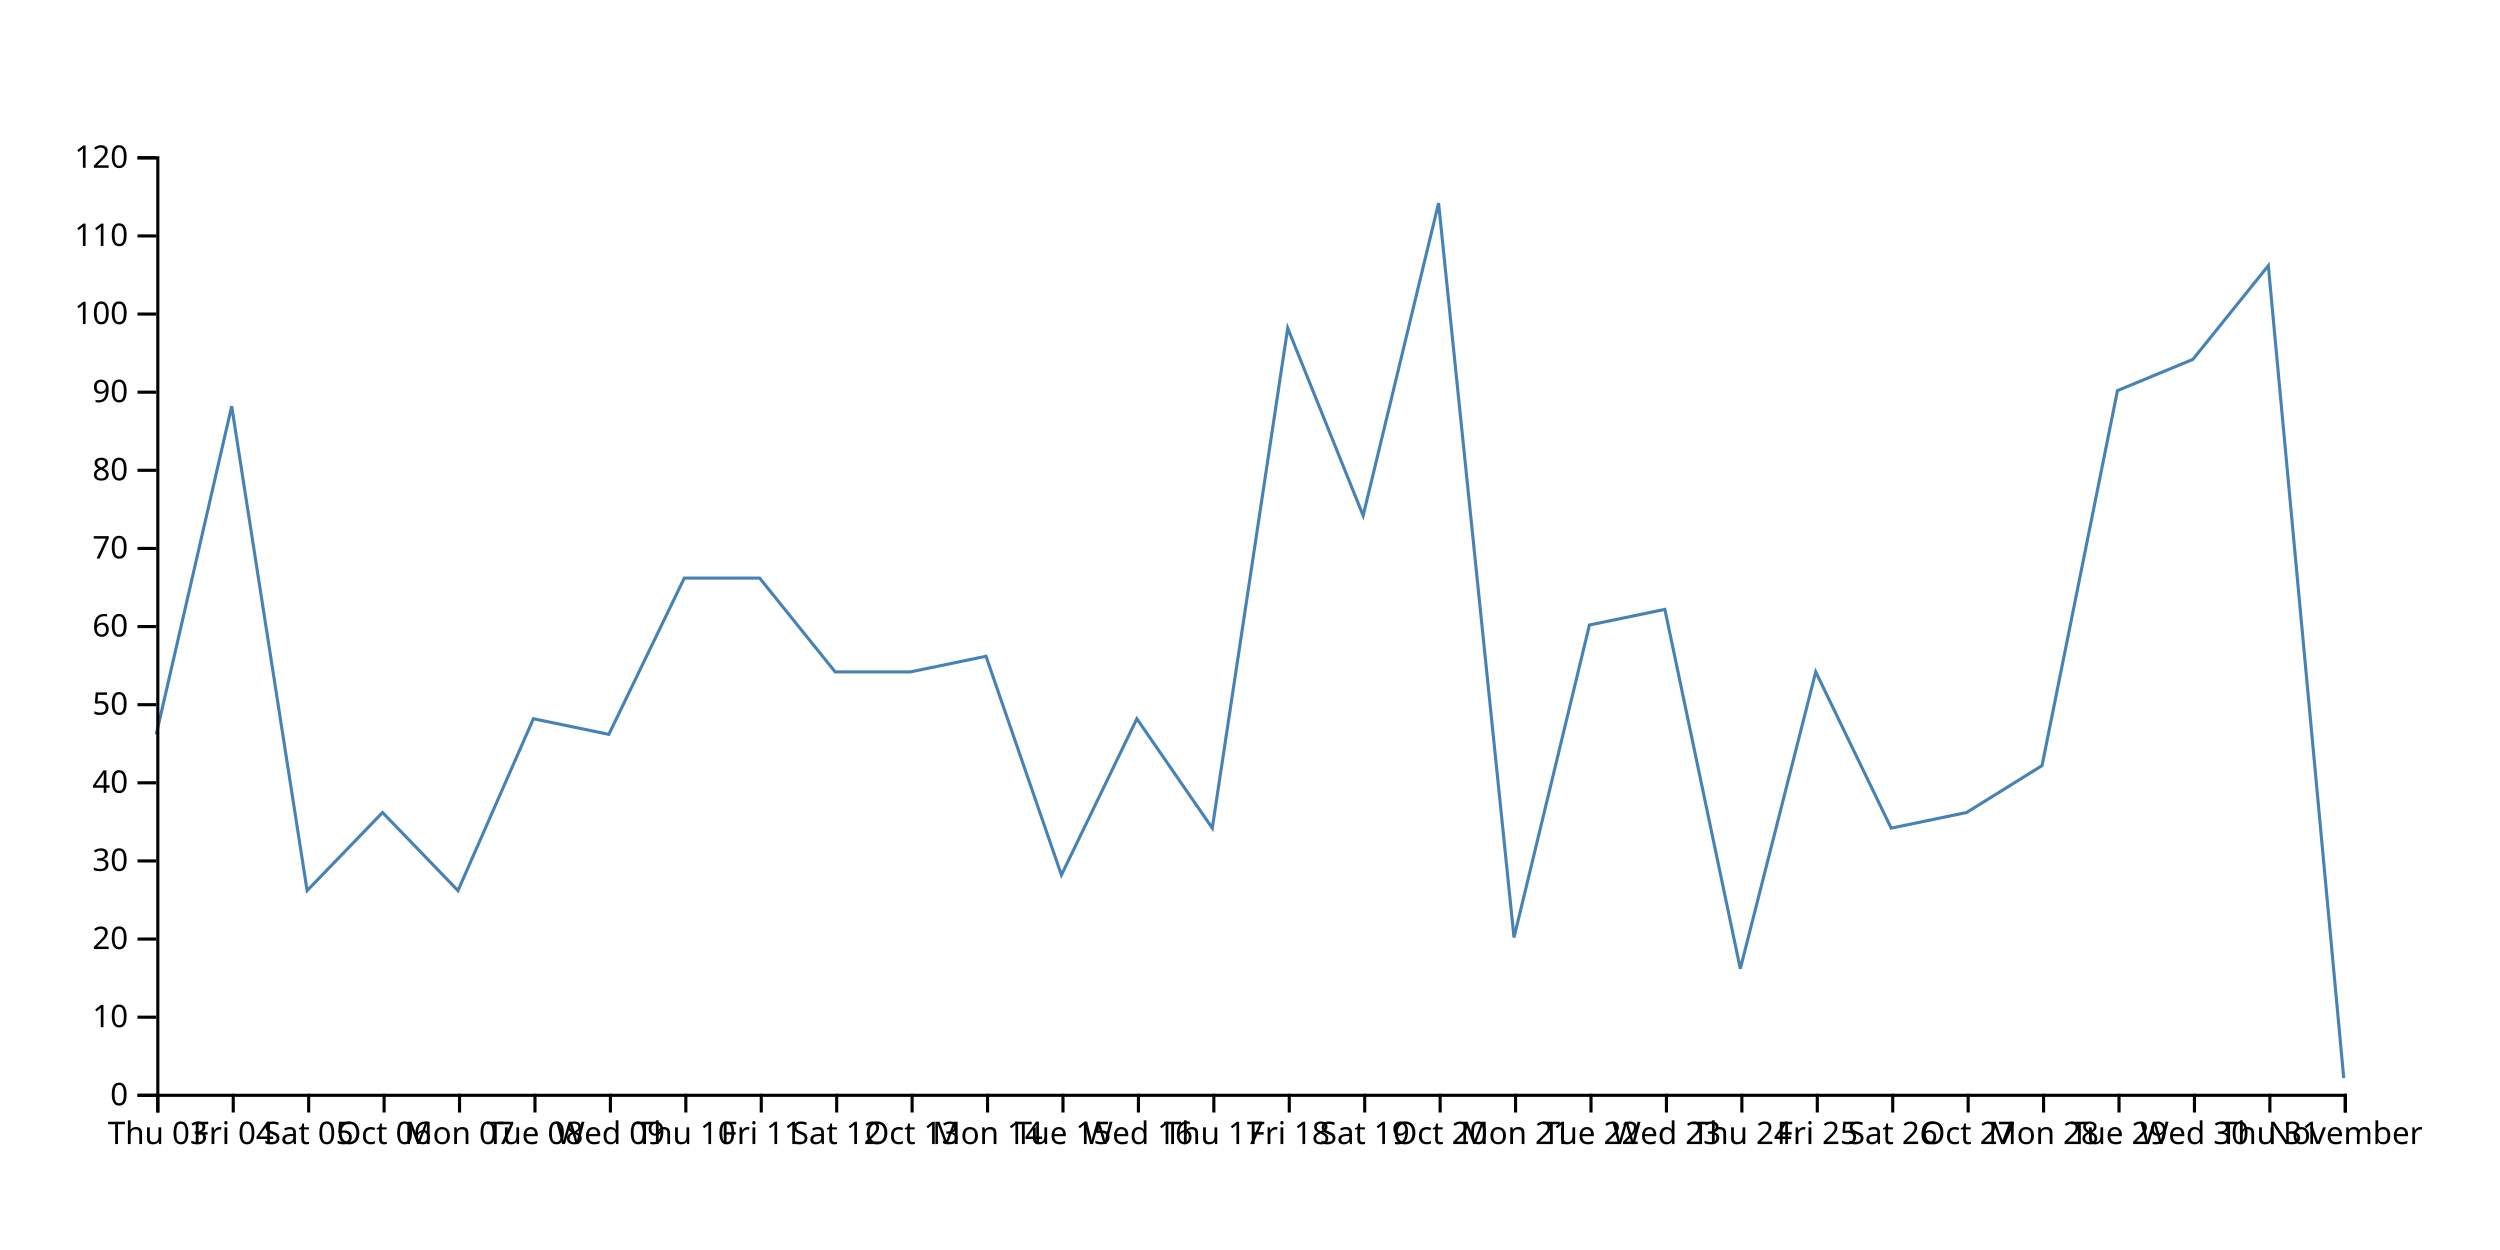
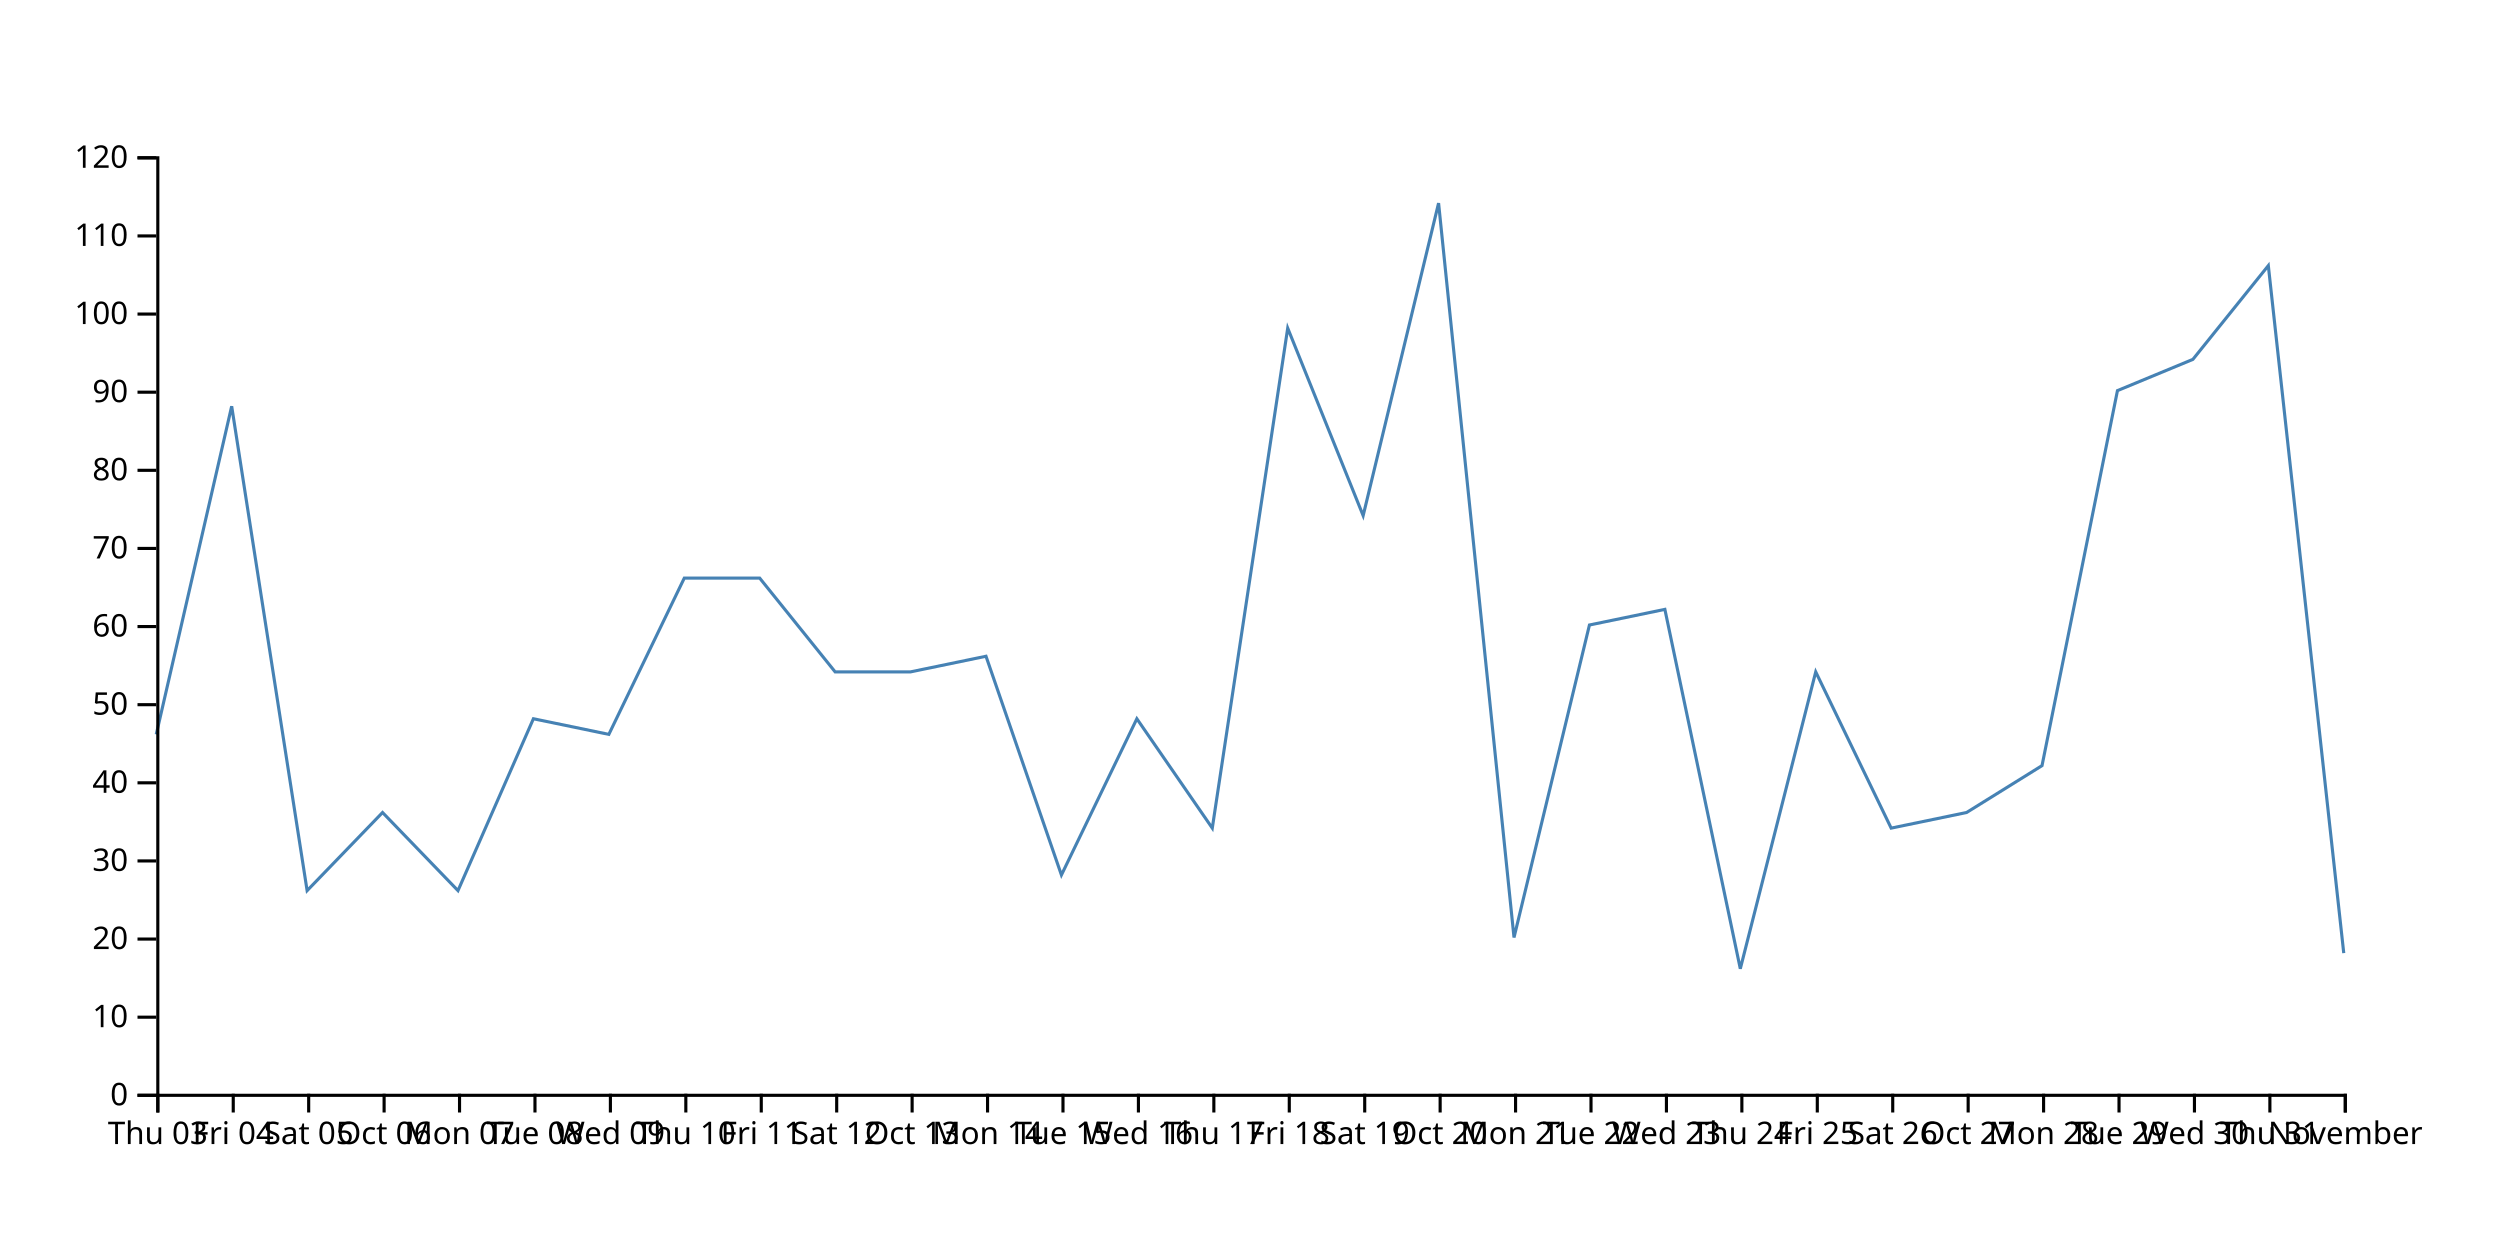
<svg xmlns="http://www.w3.org/2000/svg" width="800" height="400">
-   <path d="M750,345L725.862,85L701.724,115L677.586,125L653.448,245L629.31,260L605.172,265L581.034,215L556.897,310L532.759,195L508.621,200L484.483,300L460.345,65L436.207,165L412.069,105L387.931,265L363.793,230L339.655,280L315.517,210L291.379,215L267.241,215L243.103,185L218.966,185L194.828,235L170.69,230L146.552,285L122.414,260L98.276,285L74.138,130L50,235" fill="none" stroke="steelblue" />
+   <path d="M750,305L725.862,85L701.724,115L677.586,125L653.448,245L629.31,260L605.172,265L581.034,215L556.897,310L532.759,195L508.621,200L484.483,300L460.345,65L436.207,165L412.069,105L387.931,265L363.793,230L339.655,280L315.517,210L291.379,215L267.241,215L243.103,185L218.966,185L194.828,235L170.69,230L146.552,285L122.414,260L98.276,285L74.138,130L50,235" fill="none" stroke="steelblue" />
  <g transform="translate(0,350)" fill="none" font-size="10" font-family="sans-serif" text-anchor="middle">
    <path class="domain" stroke="currentColor" d="M50.5,6V0.5H750.5V6" />
    <g class="tick" opacity="1" transform="translate(50.5,0)">
      <line stroke="currentColor" y2="6" />
      <text fill="currentColor" y="9" dy="0.71em">Thu 03</text>
    </g>
    <g class="tick" opacity="1" transform="translate(74.63793,0)">
      <line stroke="currentColor" y2="6" />
      <text fill="currentColor" y="9" dy="0.71em">Fri 04</text>
    </g>
    <g class="tick" opacity="1" transform="translate(98.77586,0)">
      <line stroke="currentColor" y2="6" />
      <text fill="currentColor" y="9" dy="0.71em">Sat 05</text>
    </g>
    <g class="tick" opacity="1" transform="translate(122.9138,0)">
      <line stroke="currentColor" y2="6" />
      <text fill="currentColor" y="9" dy="0.71em">Oct 06</text>
    </g>
    <g class="tick" opacity="1" transform="translate(147.0517,0)">
      <line stroke="currentColor" y2="6" />
      <text fill="currentColor" y="9" dy="0.71em">Mon 07</text>
    </g>
    <g class="tick" opacity="1" transform="translate(171.1897,0)">
      <line stroke="currentColor" y2="6" />
      <text fill="currentColor" y="9" dy="0.71em">Tue 08</text>
    </g>
    <g class="tick" opacity="1" transform="translate(195.3276,0)">
      <line stroke="currentColor" y2="6" />
      <text fill="currentColor" y="9" dy="0.71em">Wed 09</text>
    </g>
    <g class="tick" opacity="1" transform="translate(219.4655,0)">
      <line stroke="currentColor" y2="6" />
      <text fill="currentColor" y="9" dy="0.71em">Thu 10</text>
    </g>
    <g class="tick" opacity="1" transform="translate(243.6034,0)">
      <line stroke="currentColor" y2="6" />
      <text fill="currentColor" y="9" dy="0.71em">Fri 11</text>
    </g>
    <g class="tick" opacity="1" transform="translate(267.7414,0)">
      <line stroke="currentColor" y2="6" />
      <text fill="currentColor" y="9" dy="0.71em">Sat 12</text>
    </g>
    <g class="tick" opacity="1" transform="translate(291.8793,0)">
      <line stroke="currentColor" y2="6" />
      <text fill="currentColor" y="9" dy="0.71em">Oct 13</text>
    </g>
    <g class="tick" opacity="1" transform="translate(316.0172,0)">
      <line stroke="currentColor" y2="6" />
      <text fill="currentColor" y="9" dy="0.71em">Mon 14</text>
    </g>
    <g class="tick" opacity="1" transform="translate(340.1552,0)">
      <line stroke="currentColor" y2="6" />
      <text fill="currentColor" y="9" dy="0.71em">Tue 15</text>
    </g>
    <g class="tick" opacity="1" transform="translate(364.2931,0)">
      <line stroke="currentColor" y2="6" />
      <text fill="currentColor" y="9" dy="0.71em">Wed 16</text>
    </g>
    <g class="tick" opacity="1" transform="translate(388.431,0)">
      <line stroke="currentColor" y2="6" />
      <text fill="currentColor" y="9" dy="0.71em">Thu 17</text>
    </g>
    <g class="tick" opacity="1" transform="translate(412.569,0)">
      <line stroke="currentColor" y2="6" />
      <text fill="currentColor" y="9" dy="0.71em">Fri 18</text>
    </g>
    <g class="tick" opacity="1" transform="translate(436.7069,0)">
      <line stroke="currentColor" y2="6" />
      <text fill="currentColor" y="9" dy="0.71em">Sat 19</text>
    </g>
    <g class="tick" opacity="1" transform="translate(460.8448,0)">
      <line stroke="currentColor" y2="6" />
      <text fill="currentColor" y="9" dy="0.71em">Oct 20</text>
    </g>
    <g class="tick" opacity="1" transform="translate(484.9828,0)">
      <line stroke="currentColor" y2="6" />
      <text fill="currentColor" y="9" dy="0.71em">Mon 21</text>
    </g>
    <g class="tick" opacity="1" transform="translate(509.1207,0)">
      <line stroke="currentColor" y2="6" />
      <text fill="currentColor" y="9" dy="0.71em">Tue 22</text>
    </g>
    <g class="tick" opacity="1" transform="translate(533.2586,0)">
      <line stroke="currentColor" y2="6" />
      <text fill="currentColor" y="9" dy="0.71em">Wed 23</text>
    </g>
    <g class="tick" opacity="1" transform="translate(557.3966,0)">
      <line stroke="currentColor" y2="6" />
      <text fill="currentColor" y="9" dy="0.71em">Thu 24</text>
    </g>
    <g class="tick" opacity="1" transform="translate(581.5345,0)">
      <line stroke="currentColor" y2="6" />
      <text fill="currentColor" y="9" dy="0.71em">Fri 25</text>
    </g>
    <g class="tick" opacity="1" transform="translate(605.6724,0)">
      <line stroke="currentColor" y2="6" />
      <text fill="currentColor" y="9" dy="0.71em">Sat 26</text>
    </g>
    <g class="tick" opacity="1" transform="translate(629.8103,0)">
      <line stroke="currentColor" y2="6" />
      <text fill="currentColor" y="9" dy="0.71em">Oct 27</text>
    </g>
    <g class="tick" opacity="1" transform="translate(653.9483,0)">
      <line stroke="currentColor" y2="6" />
      <text fill="currentColor" y="9" dy="0.71em">Mon 28</text>
    </g>
    <g class="tick" opacity="1" transform="translate(678.0862,0)">
      <line stroke="currentColor" y2="6" />
      <text fill="currentColor" y="9" dy="0.71em">Tue 29</text>
    </g>
    <g class="tick" opacity="1" transform="translate(702.2241,0)">
      <line stroke="currentColor" y2="6" />
      <text fill="currentColor" y="9" dy="0.71em">Wed 30</text>
    </g>
    <g class="tick" opacity="1" transform="translate(726.3621,0)">
      <line stroke="currentColor" y2="6" />
      <text fill="currentColor" y="9" dy="0.71em">Thu 31</text>
    </g>
    <g class="tick" opacity="1" transform="translate(750.5,0)">
      <line stroke="currentColor" y2="6" />
      <text fill="currentColor" y="9" dy="0.71em">November</text>
    </g>
  </g>
  <g transform="translate(50,0)" fill="none" font-size="10" font-family="sans-serif" text-anchor="end">
    <path class="domain" stroke="currentColor" d="M-6,350.5H0.5V50.5H-6" />
    <g class="tick" opacity="1" transform="translate(0,350.5)">
      <line stroke="currentColor" x2="-6" />
      <text fill="currentColor" x="-9" dy="0.32em">0</text>
    </g>
    <g class="tick" opacity="1" transform="translate(0,325.5)">
      <line stroke="currentColor" x2="-6" />
      <text fill="currentColor" x="-9" dy="0.32em">10</text>
    </g>
    <g class="tick" opacity="1" transform="translate(0,300.5)">
      <line stroke="currentColor" x2="-6" />
      <text fill="currentColor" x="-9" dy="0.32em">20</text>
    </g>
    <g class="tick" opacity="1" transform="translate(0,275.5)">
      <line stroke="currentColor" x2="-6" />
      <text fill="currentColor" x="-9" dy="0.32em">30</text>
    </g>
    <g class="tick" opacity="1" transform="translate(0,250.5)">
      <line stroke="currentColor" x2="-6" />
      <text fill="currentColor" x="-9" dy="0.32em">40</text>
    </g>
    <g class="tick" opacity="1" transform="translate(0,225.5)">
      <line stroke="currentColor" x2="-6" />
      <text fill="currentColor" x="-9" dy="0.32em">50</text>
    </g>
    <g class="tick" opacity="1" transform="translate(0,200.5)">
      <line stroke="currentColor" x2="-6" />
      <text fill="currentColor" x="-9" dy="0.32em">60</text>
    </g>
    <g class="tick" opacity="1" transform="translate(0,175.5)">
      <line stroke="currentColor" x2="-6" />
      <text fill="currentColor" x="-9" dy="0.32em">70</text>
    </g>
    <g class="tick" opacity="1" transform="translate(0,150.5)">
      <line stroke="currentColor" x2="-6" />
      <text fill="currentColor" x="-9" dy="0.32em">80</text>
    </g>
    <g class="tick" opacity="1" transform="translate(0,125.5)">
      <line stroke="currentColor" x2="-6" />
      <text fill="currentColor" x="-9" dy="0.32em">90</text>
    </g>
    <g class="tick" opacity="1" transform="translate(0,100.5)">
      <line stroke="currentColor" x2="-6" />
      <text fill="currentColor" x="-9" dy="0.32em">100</text>
    </g>
    <g class="tick" opacity="1" transform="translate(0,75.5)">
      <line stroke="currentColor" x2="-6" />
      <text fill="currentColor" x="-9" dy="0.32em">110</text>
    </g>
    <g class="tick" opacity="1" transform="translate(0,50.5)">
      <line stroke="currentColor" x2="-6" />
      <text fill="currentColor" x="-9" dy="0.32em">120</text>
    </g>
  </g>
</svg>
